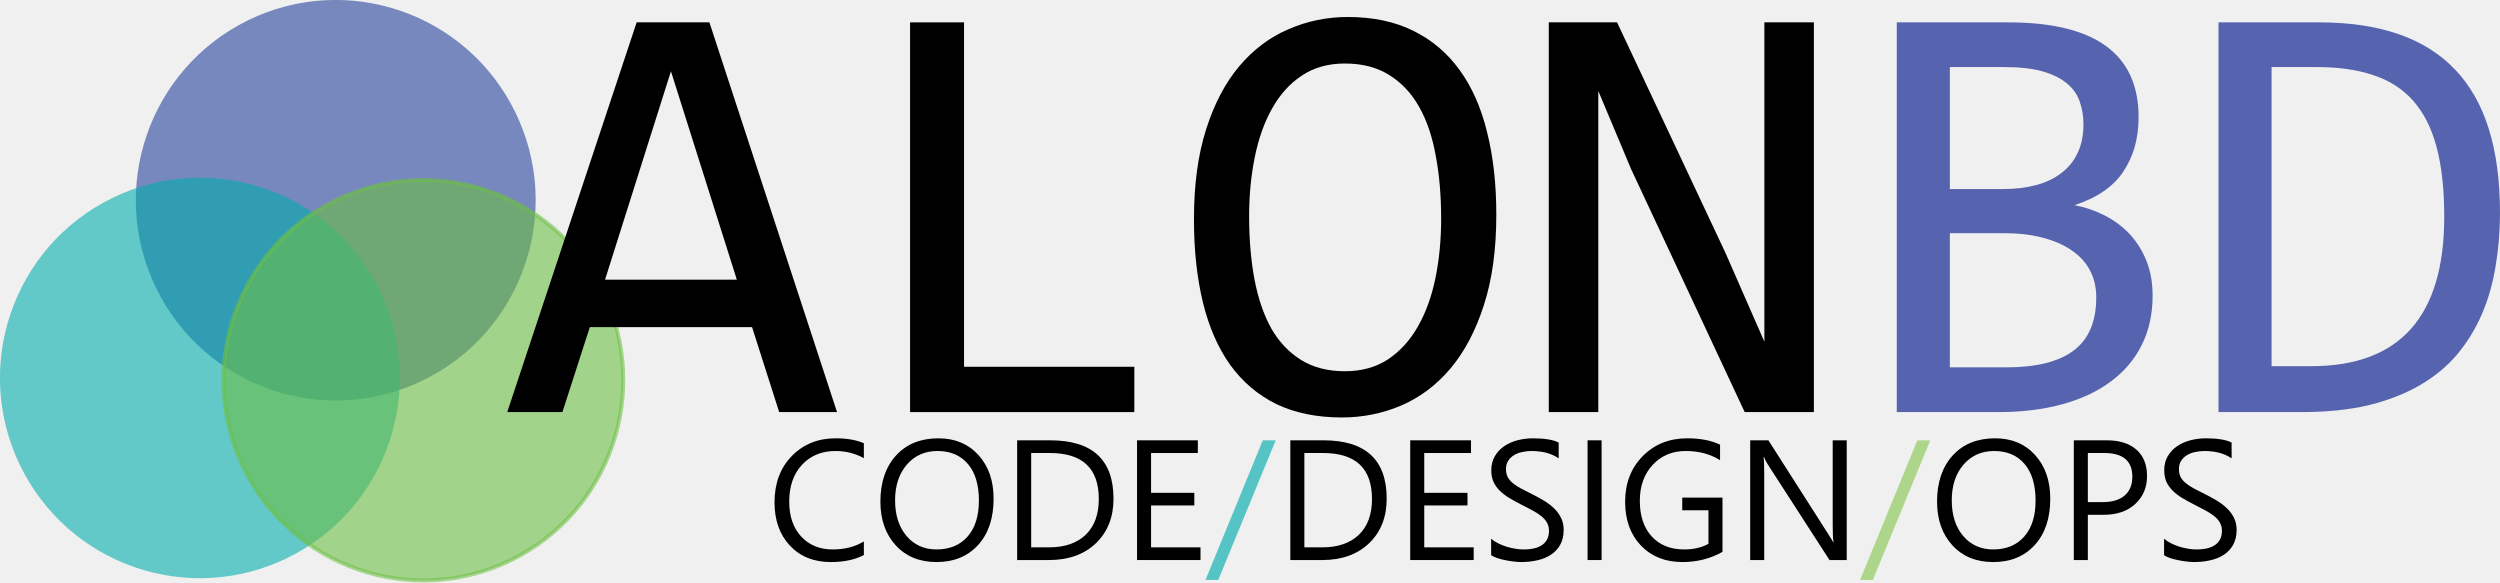
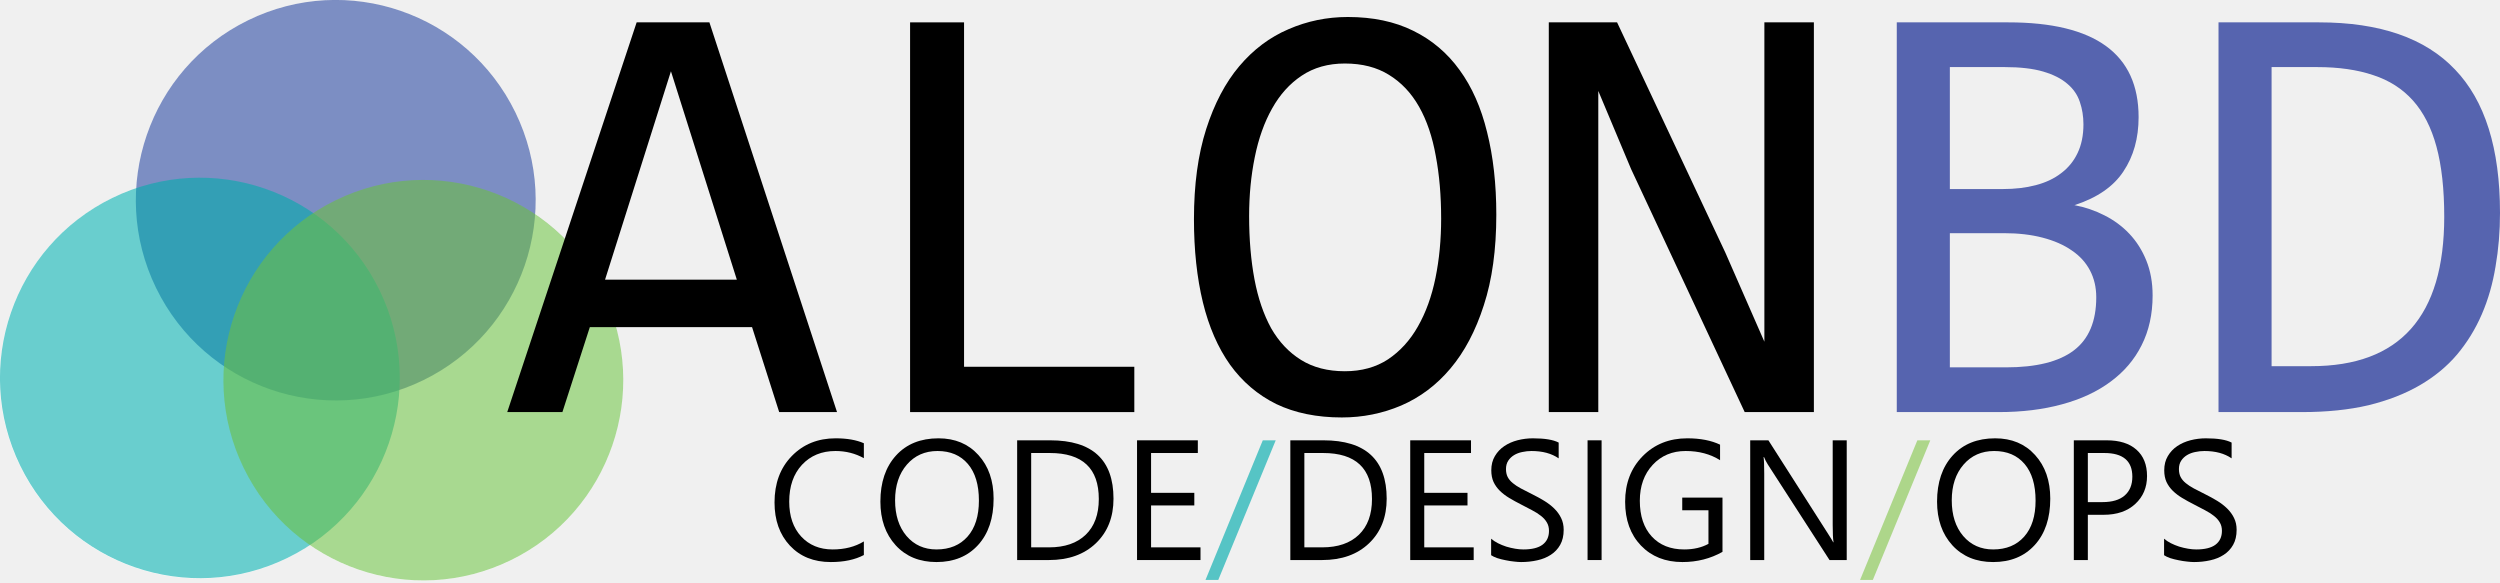
- <svg xmlns="http://www.w3.org/2000/svg" version="1.1" id="svg2" viewBox="0 0 1279.312 298.047" height="298.047" width="1279.312">
-   <defs id="defs4" />
+ <svg viewBox="0 0 1279.312 298.047">
  <g transform="translate(-513.3875,-515.7708)" id="layer1">
-     <circle r="0" cy="652.361" cx="550" id="path4136-4-4" style="fill:#64b5f6;fill-opacity:1;stroke:none;stroke-width:70;stroke-miterlimit:4;stroke-dasharray:none;stroke-opacity:1" />
-     <text id="text4390" y="566.647" x="468.571" style="font-style:normal;font-weight:normal;font-size:312.5px;line-height:125%;font-family:sans-serif;letter-spacing:0px;word-spacing:0px;fill:#000000;fill-opacity:1;stroke:none;stroke-width:1px;stroke-linecap:butt;stroke-linejoin:miter;stroke-opacity:1" xml:space="preserve">
-       <tspan y="566.647" x="468.571" id="tspan4392" />
-     </text>
-     <g id="text4398" style="font-style:normal;font-weight:normal;font-size:312.5px;line-height:125%;font-family:sans-serif;letter-spacing:0px;word-spacing:0px;fill:#000000;fill-opacity:1;stroke:none;stroke-width:1px;stroke-linecap:butt;stroke-linejoin:miter;stroke-opacity:1">
-       <path id="path4576" style="font-style:normal;font-variant:normal;font-weight:normal;font-stretch:normal;font-size:87.5px;font-family:'Segoe UI Historic';-inkscape-font-specification:'Segoe UI Historic'" d="m 955.446,799.797 q -6.793,3.589 -16.919,3.589 -13.074,0 -20.935,-8.417 -7.861,-8.417 -7.861,-22.089 0,-14.697 8.844,-23.755 8.844,-9.058 22.43,-9.058 8.716,0 14.441,2.521 l 0,7.648 q -6.58,-3.674 -14.526,-3.674 -10.553,0 -17.133,7.05 -6.537,7.05 -6.537,18.842 0,11.194 6.11,17.859 6.152,6.622 16.107,6.622 9.229,0 15.979,-4.102 l 0,6.964 z" />
-       <path id="path4578" style="font-style:normal;font-variant:normal;font-weight:normal;font-stretch:normal;font-size:87.5px;font-family:'Segoe UI Historic';-inkscape-font-specification:'Segoe UI Historic'" d="m 992.616,803.386 q -13.031,0 -20.892,-8.588 -7.819,-8.588 -7.819,-22.345 0,-14.783 7.989,-23.584 7.989,-8.801 21.747,-8.801 12.689,0 20.422,8.545 7.776,8.545 7.776,22.345 0,14.996 -7.947,23.712 -7.947,8.716 -21.277,8.716 z m 0.513,-56.824 q -9.656,0 -15.68,6.964 -6.024,6.964 -6.024,18.286 0,11.322 5.853,18.243 5.896,6.879 15.338,6.879 10.083,0 15.894,-6.58 5.811,-6.58 5.811,-18.414 0,-12.134 -5.64,-18.756 -5.64,-6.622 -15.552,-6.622 z" />
-       <path id="path4580" style="font-style:normal;font-variant:normal;font-weight:normal;font-stretch:normal;font-size:87.5px;font-family:'Segoe UI Historic';-inkscape-font-specification:'Segoe UI Historic'" d="m 1033.888,802.361 0,-61.267 16.919,0 q 32.385,0 32.385,29.864 0,14.185 -9.015,22.815 -8.972,8.588 -24.054,8.588 l -16.235,0 z m 7.178,-54.773 0,48.279 9.143,0 q 12.048,0 18.756,-6.451 6.708,-6.451 6.708,-18.286 0,-23.541 -25.037,-23.541 l -9.57,0 z" />
-       <path id="path4582" style="font-style:normal;font-variant:normal;font-weight:normal;font-stretch:normal;font-size:87.5px;font-family:'Segoe UI Historic';-inkscape-font-specification:'Segoe UI Historic'" d="m 1127.711,802.361 -32.471,0 0,-61.267 31.104,0 0,6.494 -23.926,0 0,20.38 22.131,0 0,6.451 -22.131,0 0,21.448 25.293,0 0,6.494 z" />
-       <path id="path4584" style="fill:#56c4c5;fill-opacity:1" d="m 1166.206,741.094 -29.395,71.436 -6.537,0 29.309,-71.436 6.622,0 z" />
-       <path id="path4586" style="font-style:normal;font-variant:normal;font-weight:normal;font-stretch:normal;font-size:87.5px;font-family:'Segoe UI Historic';-inkscape-font-specification:'Segoe UI Historic'" d="m 1173.683,802.361 0,-61.267 16.919,0 q 32.385,0 32.385,29.864 0,14.185 -9.015,22.815 -8.972,8.588 -24.054,8.588 l -16.235,0 z m 7.178,-54.773 0,48.279 9.143,0 q 12.048,0 18.756,-6.451 6.708,-6.451 6.708,-18.286 0,-23.541 -25.037,-23.541 l -9.57,0 z" />
-       <path id="path4588" style="font-style:normal;font-variant:normal;font-weight:normal;font-stretch:normal;font-size:87.5px;font-family:'Segoe UI Historic';-inkscape-font-specification:'Segoe UI Historic'" d="m 1267.506,802.361 -32.471,0 0,-61.267 31.104,0 0,6.494 -23.926,0 0,20.38 22.131,0 0,6.451 -22.131,0 0,21.448 25.293,0 0,6.494 z" />
-       <path id="path4590" style="font-style:normal;font-variant:normal;font-weight:normal;font-stretch:normal;font-size:87.5px;font-family:'Segoe UI Historic';-inkscape-font-specification:'Segoe UI Historic'" d="m 1276.436,799.883 0,-8.459 q 1.453,1.282 3.461,2.307 2.051,1.025 4.272,1.752 2.264,0.684 4.529,1.068 2.264,0.385 4.187,0.385 6.622,0 9.869,-2.435 3.29,-2.478 3.29,-7.092 0,-2.478 -1.111,-4.315 -1.068,-1.837 -2.991,-3.333 -1.923,-1.538 -4.572,-2.905 -2.606,-1.41 -5.64,-2.948 -3.204,-1.624 -5.981,-3.29 -2.777,-1.666 -4.828,-3.674 -2.051,-2.008 -3.247,-4.529 -1.154,-2.563 -1.154,-5.981 0,-4.187 1.837,-7.263 1.837,-3.119 4.828,-5.127 2.991,-2.008 6.793,-2.991 3.845,-0.983 7.819,-0.983 9.058,0 13.202,2.179 l 0,8.075 q -5.426,-3.76 -13.928,-3.76 -2.35,0 -4.7,0.513 -2.35,0.47 -4.187,1.581 -1.837,1.111 -2.991,2.863 -1.153,1.752 -1.153,4.272 0,2.35 0.854,4.059 0.897,1.709 2.606,3.119 1.709,1.41 4.144,2.734 2.478,1.324 5.682,2.905 3.29,1.624 6.238,3.418 2.948,1.794 5.17,3.973 2.222,2.179 3.503,4.828 1.325,2.649 1.325,6.067 0,4.529 -1.794,7.69 -1.752,3.119 -4.785,5.084 -2.991,1.965 -6.921,2.82 -3.931,0.897 -8.289,0.897 -1.453,0 -3.589,-0.256 -2.136,-0.214 -4.358,-0.684 -2.222,-0.427 -4.23,-1.068 -1.965,-0.684 -3.162,-1.495 z" />
-       <path id="path4592" style="font-style:normal;font-variant:normal;font-weight:normal;font-stretch:normal;font-size:87.5px;font-family:'Segoe UI Historic';-inkscape-font-specification:'Segoe UI Historic'" d="m 1332.96,802.361 -7.178,0 0,-61.267 7.178,0 0,61.267 z" />
-       <path id="path4594" style="font-style:normal;font-variant:normal;font-weight:normal;font-stretch:normal;font-size:87.5px;font-family:'Segoe UI Historic';-inkscape-font-specification:'Segoe UI Historic'" d="m 1394.825,798.174 q -9.229,5.212 -20.508,5.212 -13.117,0 -21.234,-8.459 -8.075,-8.459 -8.075,-22.388 0,-14.227 8.972,-23.328 9.015,-9.143 22.815,-9.143 9.998,0 16.791,3.247 l 0,7.947 q -7.434,-4.7 -17.603,-4.7 -10.297,0 -16.876,7.092 -6.58,7.092 -6.58,18.372 0,11.621 6.11,18.286 6.11,6.622 16.577,6.622 7.178,0 12.433,-2.863 l 0,-17.175 -13.415,0 0,-6.494 20.593,0 0,27.771 z" />
-       <path id="path4596" style="font-style:normal;font-variant:normal;font-weight:normal;font-stretch:normal;font-size:87.5px;font-family:'Segoe UI Historic';-inkscape-font-specification:'Segoe UI Historic'" d="m 1458.4,802.361 -8.801,0 -31.531,-48.834 q -1.196,-1.837 -1.965,-3.845 l -0.256,0 q 0.342,1.965 0.342,8.417 l 0,44.263 -7.178,0 0,-61.267 9.314,0 30.676,48.065 q 1.923,2.991 2.478,4.102 l 0.171,0 q -0.427,-2.649 -0.427,-9.015 l 0,-43.152 7.178,0 0,61.267 z" />
-       <path id="path4598" style="fill:#add68a;fill-opacity:1" d="m 1501.167,741.094 -29.395,71.436 -6.537,0 29.309,-71.436 6.622,0 z" />
-       <path id="path4600" style="font-style:normal;font-variant:normal;font-weight:normal;font-stretch:normal;font-size:87.5px;font-family:'Segoe UI Historic';-inkscape-font-specification:'Segoe UI Historic'" d="m 1533.339,803.386 q -13.031,0 -20.892,-8.588 -7.819,-8.588 -7.819,-22.345 0,-14.783 7.989,-23.584 7.989,-8.801 21.747,-8.801 12.689,0 20.422,8.545 7.776,8.545 7.776,22.345 0,14.996 -7.947,23.712 -7.947,8.716 -21.277,8.716 z m 0.513,-56.824 q -9.656,0 -15.68,6.964 -6.024,6.964 -6.024,18.286 0,11.322 5.853,18.243 5.896,6.879 15.338,6.879 10.083,0 15.894,-6.58 5.811,-6.58 5.811,-18.414 0,-12.134 -5.64,-18.756 -5.64,-6.622 -15.552,-6.622 z" />
-       <path id="path4602" style="font-style:normal;font-variant:normal;font-weight:normal;font-stretch:normal;font-size:87.5px;font-family:'Segoe UI Historic';-inkscape-font-specification:'Segoe UI Historic'" d="m 1581.788,779.204 0,23.157 -7.178,0 0,-61.267 16.834,0 q 9.827,0 15.21,4.785 5.426,4.785 5.426,13.501 0,8.716 -6.024,14.27 -5.981,5.554 -16.193,5.554 l -8.075,0 z m 0,-31.616 0,25.122 7.52,0 q 7.434,0 11.322,-3.375 3.931,-3.418 3.931,-9.613 0,-12.134 -14.355,-12.134 l -8.417,0 z" />
-       <path id="path4604" style="font-style:normal;font-variant:normal;font-weight:normal;font-stretch:normal;font-size:87.5px;font-family:'Segoe UI Historic';-inkscape-font-specification:'Segoe UI Historic'" d="m 1620.796,799.883 0,-8.459 q 1.453,1.282 3.461,2.307 2.051,1.025 4.272,1.752 2.264,0.684 4.529,1.068 2.264,0.385 4.187,0.385 6.622,0 9.869,-2.435 3.29,-2.478 3.29,-7.092 0,-2.478 -1.111,-4.315 -1.068,-1.837 -2.991,-3.333 -1.923,-1.538 -4.572,-2.905 -2.606,-1.41 -5.64,-2.948 -3.204,-1.624 -5.981,-3.29 -2.777,-1.666 -4.828,-3.674 -2.051,-2.008 -3.247,-4.529 -1.154,-2.563 -1.154,-5.981 0,-4.187 1.837,-7.263 1.837,-3.119 4.828,-5.127 2.991,-2.008 6.793,-2.991 3.845,-0.983 7.819,-0.983 9.058,0 13.202,2.179 l 0,8.075 q -5.426,-3.76 -13.928,-3.76 -2.35,0 -4.7,0.513 -2.35,0.47 -4.187,1.581 -1.837,1.111 -2.991,2.863 -1.153,1.752 -1.153,4.272 0,2.35 0.855,4.059 0.897,1.709 2.606,3.119 1.709,1.41 4.144,2.734 2.478,1.324 5.682,2.905 3.29,1.624 6.238,3.418 2.948,1.794 5.17,3.973 2.222,2.179 3.503,4.828 1.325,2.649 1.325,6.067 0,4.529 -1.794,7.69 -1.752,3.119 -4.785,5.084 -2.991,1.965 -6.921,2.82 -3.931,0.897 -8.289,0.897 -1.453,0 -3.589,-0.256 -2.136,-0.214 -4.358,-0.684 -2.222,-0.427 -4.23,-1.068 -1.965,-0.684 -3.162,-1.495 z" />
+     <path id="path4136-4-9-7-7-6" d="m 689.834,515.987 a 102.283,102.456 0 0 0 -49.564,10.254 102.283,102.456 0 0 0 -57.219,86.014 102.283,102.456 0 0 0 -12.307,4.934 102.283,102.456 0 0 0 -47.111,136.994 102.283,102.456 0 0 0 136.762,47.191 102.283,102.456 0 0 0 11.506,-6.723 102.283,102.456 0.001 0 0 102.846,7.867 102.283,102.456 0.001 0 0 47.111,-136.994 102.283,102.456 0.001 0 0 -34.832,-39.943 102.283,102.456 0 0 0 -9.994,-52.148 102.283,102.456 0 0 0 -87.197,-57.445 z" style="fill:#ffffff;fill-opacity:1;stroke:none;stroke-width:70;stroke-miterlimit:4;stroke-dasharray:none;stroke-opacity:1" />
+     <g class="text">
+       <path d="m 955.446,799.797 q -6.793,3.589 -16.919,3.589 -13.074,0 -20.935,-8.417 -7.861,-8.417 -7.861,-22.089 0,-14.697 8.844,-23.755 8.844,-9.058 22.43,-9.058 8.716,0 14.441,2.521 l 0,7.648 q -6.58,-3.674 -14.526,-3.674 -10.553,0 -17.133,7.05 -6.537,7.05 -6.537,18.842 0,11.194 6.11,17.859 6.152,6.622 16.107,6.622 9.229,0 15.979,-4.102 l 0,6.964 z" />
+       <path d="m 992.616,803.386 q -13.031,0 -20.892,-8.588 -7.819,-8.588 -7.819,-22.345 0,-14.783 7.989,-23.584 7.989,-8.801 21.747,-8.801 12.689,0 20.422,8.545 7.776,8.545 7.776,22.345 0,14.996 -7.947,23.712 -7.947,8.716 -21.277,8.716 z m 0.513,-56.824 q -9.656,0 -15.68,6.964 -6.024,6.964 -6.024,18.286 0,11.322 5.853,18.243 5.896,6.879 15.338,6.879 10.083,0 15.894,-6.58 5.811,-6.58 5.811,-18.414 0,-12.134 -5.64,-18.756 -5.64,-6.622 -15.552,-6.622 z" />
+       <path d="m 1033.888,802.361 0,-61.267 16.919,0 q 32.385,0 32.385,29.864 0,14.185 -9.015,22.815 -8.972,8.588 -24.054,8.588 l -16.235,0 z m 7.178,-54.773 0,48.279 9.143,0 q 12.048,0 18.756,-6.451 6.708,-6.451 6.708,-18.286 0,-23.541 -25.037,-23.541 l -9.57,0 z" />
+       <path d="m 1127.711,802.361 -32.471,0 0,-61.267 31.104,0 0,6.494 -23.926,0 0,20.38 22.131,0 0,6.451 -22.131,0 0,21.448 25.293,0 0,6.494 z" />
+       <path style="fill:#56c4c5;fill-opacity:1" d="m 1166.206,741.094 -29.395,71.436 -6.537,0 29.309,-71.436 6.622,0 z" />
+       <path d="m 1173.683,802.361 0,-61.267 16.919,0 q 32.385,0 32.385,29.864 0,14.185 -9.015,22.815 -8.972,8.588 -24.054,8.588 l -16.235,0 z m 7.178,-54.773 0,48.279 9.143,0 q 12.048,0 18.756,-6.451 6.708,-6.451 6.708,-18.286 0,-23.541 -25.037,-23.541 l -9.57,0 z" />
+       <path d="m 1267.506,802.361 -32.471,0 0,-61.267 31.104,0 0,6.494 -23.926,0 0,20.38 22.131,0 0,6.451 -22.131,0 0,21.448 25.293,0 0,6.494 z" />
+       <path d="m 1276.436,799.883 0,-8.459 q 1.453,1.282 3.461,2.307 2.051,1.025 4.272,1.752 2.264,0.684 4.529,1.068 2.264,0.385 4.187,0.385 6.622,0 9.869,-2.435 3.29,-2.478 3.29,-7.092 0,-2.478 -1.111,-4.315 -1.068,-1.837 -2.991,-3.333 -1.923,-1.538 -4.572,-2.905 -2.606,-1.41 -5.64,-2.948 -3.204,-1.624 -5.981,-3.29 -2.777,-1.666 -4.828,-3.674 -2.051,-2.008 -3.247,-4.529 -1.154,-2.563 -1.154,-5.981 0,-4.187 1.837,-7.263 1.837,-3.119 4.828,-5.127 2.991,-2.008 6.793,-2.991 3.845,-0.983 7.819,-0.983 9.058,0 13.202,2.179 l 0,8.075 q -5.426,-3.76 -13.928,-3.76 -2.35,0 -4.7,0.513 -2.35,0.47 -4.187,1.581 -1.837,1.111 -2.991,2.863 -1.153,1.752 -1.153,4.272 0,2.35 0.854,4.059 0.897,1.709 2.606,3.119 1.709,1.41 4.144,2.734 2.478,1.324 5.682,2.905 3.29,1.624 6.238,3.418 2.948,1.794 5.17,3.973 2.222,2.179 3.503,4.828 1.325,2.649 1.325,6.067 0,4.529 -1.794,7.69 -1.752,3.119 -4.785,5.084 -2.991,1.965 -6.921,2.82 -3.931,0.897 -8.289,0.897 -1.453,0 -3.589,-0.256 -2.136,-0.214 -4.358,-0.684 -2.222,-0.427 -4.23,-1.068 -1.965,-0.684 -3.162,-1.495 z" />
+       <path d="m 1332.96,802.361 -7.178,0 0,-61.267 7.178,0 0,61.267 z" />
+       <path d="m 1394.825,798.174 q -9.229,5.212 -20.508,5.212 -13.117,0 -21.234,-8.459 -8.075,-8.459 -8.075,-22.388 0,-14.227 8.972,-23.328 9.015,-9.143 22.815,-9.143 9.998,0 16.791,3.247 l 0,7.947 q -7.434,-4.7 -17.603,-4.7 -10.297,0 -16.876,7.092 -6.58,7.092 -6.58,18.372 0,11.621 6.11,18.286 6.11,6.622 16.577,6.622 7.178,0 12.433,-2.863 l 0,-17.175 -13.415,0 0,-6.494 20.593,0 0,27.771 z" />
+       <path d="m 1458.4,802.361 -8.801,0 -31.531,-48.834 q -1.196,-1.837 -1.965,-3.845 l -0.256,0 q 0.342,1.965 0.342,8.417 l 0,44.263 -7.178,0 0,-61.267 9.314,0 30.676,48.065 q 1.923,2.991 2.478,4.102 l 0.171,0 q -0.427,-2.649 -0.427,-9.015 l 0,-43.152 7.178,0 0,61.267 z" />
+       <path style="fill:#add68a;fill-opacity:1" d="m 1501.167,741.094 -29.395,71.436 -6.537,0 29.309,-71.436 6.622,0 z" />
+       <path d="m 1533.339,803.386 q -13.031,0 -20.892,-8.588 -7.819,-8.588 -7.819,-22.345 0,-14.783 7.989,-23.584 7.989,-8.801 21.747,-8.801 12.689,0 20.422,8.545 7.776,8.545 7.776,22.345 0,14.996 -7.947,23.712 -7.947,8.716 -21.277,8.716 z m 0.513,-56.824 q -9.656,0 -15.68,6.964 -6.024,6.964 -6.024,18.286 0,11.322 5.853,18.243 5.896,6.879 15.338,6.879 10.083,0 15.894,-6.58 5.811,-6.58 5.811,-18.414 0,-12.134 -5.64,-18.756 -5.64,-6.622 -15.552,-6.622 z" />
+       <path d="m 1581.788,779.204 0,23.157 -7.178,0 0,-61.267 16.834,0 q 9.827,0 15.21,4.785 5.426,4.785 5.426,13.501 0,8.716 -6.024,14.27 -5.981,5.554 -16.193,5.554 l -8.075,0 z m 0,-31.616 0,25.122 7.52,0 q 7.434,0 11.322,-3.375 3.931,-3.418 3.931,-9.613 0,-12.134 -14.355,-12.134 l -8.417,0 z" />
+       <path d="m 1620.796,799.883 0,-8.459 q 1.453,1.282 3.461,2.307 2.051,1.025 4.272,1.752 2.264,0.684 4.529,1.068 2.264,0.385 4.187,0.385 6.622,0 9.869,-2.435 3.29,-2.478 3.29,-7.092 0,-2.478 -1.111,-4.315 -1.068,-1.837 -2.991,-3.333 -1.923,-1.538 -4.572,-2.905 -2.606,-1.41 -5.64,-2.948 -3.204,-1.624 -5.981,-3.29 -2.777,-1.666 -4.828,-3.674 -2.051,-2.008 -3.247,-4.529 -1.154,-2.563 -1.154,-5.981 0,-4.187 1.837,-7.263 1.837,-3.119 4.828,-5.127 2.991,-2.008 6.793,-2.991 3.845,-0.983 7.819,-0.983 9.058,0 13.202,2.179 l 0,8.075 q -5.426,-3.76 -13.928,-3.76 -2.35,0 -4.7,0.513 -2.35,0.47 -4.187,1.581 -1.837,1.111 -2.991,2.863 -1.153,1.752 -1.153,4.272 0,2.35 0.855,4.059 0.897,1.709 2.606,3.119 1.709,1.41 4.144,2.734 2.478,1.324 5.682,2.905 3.29,1.624 6.238,3.418 2.948,1.794 5.17,3.973 2.222,2.179 3.503,4.828 1.325,2.649 1.325,6.067 0,4.529 -1.794,7.69 -1.752,3.119 -4.785,5.084 -2.991,1.965 -6.921,2.82 -3.931,0.897 -8.289,0.897 -1.453,0 -3.589,-0.256 -2.136,-0.214 -4.358,-0.684 -2.222,-0.427 -4.23,-1.068 -1.965,-0.684 -3.162,-1.495 z" />
    </g>
-     <ellipse ry="102.316" rx="102.423" transform="matrix(0.4376545,0.8991432,-0.8985611,0.4388484,0,0)" cy="-345.519" cx="856.212" id="path4136-4-9-7-7" style="fill:#21409a;fill-opacity:0.588;stroke:none;stroke-width:70;stroke-miterlimit:4;stroke-dasharray:none;stroke-opacity:1" />
-     <ellipse ry="102.316" rx="102.422" transform="matrix(0.4376545,0.8991432,-0.8985611,0.4388484,0,0)" cy="-243.203" cx="907.423" id="path4136-4-46-8-1-7" style="fill:#00acac;fill-opacity:0.588;stroke:none;stroke-width:70;stroke-miterlimit:4;stroke-dasharray:none;stroke-opacity:1" />
-     <ellipse ry="102.316" rx="102.423" transform="matrix(0.4376545,0.8991432,-0.8985611,0.4388484,0,0)" cy="-345.519" cx="958.634" id="path4136-7-9-8" style="fill:#6cbf43;fill-opacity:0.588;stroke:#6cbf43;stroke-width:2.047;stroke-miterlimit:4;stroke-dasharray:none;stroke-opacity:0.565" />
-     <g id="text4394" style="font-style:normal;font-weight:normal;font-size:312.5px;line-height:125%;font-family:sans-serif;letter-spacing:0px;word-spacing:0px;fill:#000000;fill-opacity:1;stroke:none;stroke-width:1px;stroke-linecap:butt;stroke-linejoin:miter;stroke-opacity:1">
-       <path id="path4607" style="font-style:normal;font-variant:normal;font-weight:normal;font-stretch:normal;font-size:312.5px;font-family:Consolas;-inkscape-font-specification:Consolas" d="m 941.717,726.647 -29.602,0 -13.886,-43.488 -83.008,0 -14.038,43.488 -28.229,0 66.223,-199.432 37.231,0 65.308,199.432 z m -51.27,-67.749 -33.722,-106.659 -33.722,106.659 67.444,0 z" />
-       <path id="path4609" style="font-style:normal;font-variant:normal;font-weight:normal;font-stretch:normal;font-size:312.5px;font-family:Consolas;-inkscape-font-specification:Consolas" d="m 1093.847,726.647 -114.746,0 0,-199.432 27.618,0 0,176.239 87.128,0 0,23.193 z" />
-       <path id="path4611" style="font-style:normal;font-variant:normal;font-weight:normal;font-stretch:normal;font-size:312.5px;font-family:Consolas;-inkscape-font-specification:Consolas" d="m 1279.088,625.633 q 0,26.855 -6.409,46.387 -6.256,19.531 -17.09,32.349 -10.681,12.665 -25.177,18.921 -14.343,6.104 -30.365,6.104 -19.226,0 -33.569,-6.866 -14.191,-7.019 -23.651,-20.142 -9.308,-13.123 -13.886,-31.891 -4.578,-18.921 -4.578,-42.572 0,-26.55 6.256,-46.082 6.256,-19.531 16.937,-32.196 10.834,-12.817 25.177,-18.921 14.343,-6.256 30.365,-6.256 19.226,0 33.417,7.019 14.343,7.019 23.804,20.142 9.46,12.97 14.038,31.738 4.73,18.768 4.73,42.267 z m -28.229,1.984 q 0,-17.548 -2.747,-32.043 -2.594,-14.648 -8.545,-25.177 -5.951,-10.529 -15.411,-16.327 -9.308,-5.798 -22.583,-5.798 -12.817,0 -22.125,6.256 -9.155,6.104 -15.106,16.785 -5.951,10.529 -8.85,24.872 -2.899,14.191 -2.899,30.212 0,17.7 2.747,32.349 2.747,14.496 8.545,25.024 5.951,10.376 15.259,16.174 9.308,5.798 22.43,5.798 12.817,0 22.125,-6.104 9.308,-6.256 15.259,-16.785 6.104,-10.681 9.003,-24.872 2.899,-14.191 2.899,-30.365 z" />
-       <path id="path4613" style="font-style:normal;font-variant:normal;font-weight:normal;font-stretch:normal;font-size:312.5px;font-family:Consolas;-inkscape-font-specification:Consolas" d="m 1441.594,726.647 -35.4,0 -58.136,-124.359 -16.785,-39.978 0,100.555 0,63.782 -25.33,0 0,-199.432 34.943,0 55.389,117.798 19.989,45.624 0,-106.812 0,-56.61 25.33,0 0,199.432 z" />
-       <path id="path4615" style="fill:#5664af;fill-opacity:1" d="m 1614.934,666.985 q 0,14.343 -5.646,25.482 -5.493,10.986 -15.869,18.616 -10.223,7.629 -24.872,11.597 -14.496,3.967 -32.349,3.967 l -52.185,0 0,-199.432 57.068,0 q 66.681,0 66.681,48.523 0,16.174 -7.782,27.771 -7.629,11.597 -25.024,17.242 8.087,1.526 15.259,5.188 7.324,3.662 12.817,9.46 5.493,5.798 8.697,13.733 3.204,7.935 3.204,17.853 z m -35.4,-87.585 q 0,-6.104 -1.831,-11.444 -1.831,-5.493 -6.409,-9.308 -4.578,-3.967 -12.36,-6.256 -7.782,-2.289 -19.684,-2.289 l -28.076,0 0,62.408 27.161,0 q 9.308,0 16.785,-1.984 7.629,-1.984 12.97,-6.104 5.493,-4.12 8.392,-10.223 3.052,-6.256 3.052,-14.801 z m 6.561,88.501 q 0,-7.629 -3.204,-13.733 -3.204,-6.104 -9.308,-10.223 -6.104,-4.272 -14.954,-6.561 -8.697,-2.289 -19.684,-2.289 l -27.771,0 0,68.665 28.686,0 q 23.346,0 34.79,-8.697 11.444,-8.698 11.444,-27.161 z" />
-       <path id="path4617" style="fill:#5664af;fill-opacity:1" d="m 1792.699,624.718 q 0,14.343 -2.289,27.466 -2.136,13.123 -7.019,24.414 -4.883,11.291 -12.665,20.599 -7.782,9.155 -19.073,15.717 -11.291,6.561 -26.245,10.223 -14.954,3.51 -34.027,3.51 l -42.725,0 0,-199.432 51.422,0 q 46.692,0 69.58,24.109 23.041,23.956 23.041,73.395 z m -28.534,1.984 q 0,-21.21 -3.967,-35.858 -3.967,-14.648 -12.055,-23.651 -8.087,-9.003 -20.294,-12.97 -12.207,-4.12 -28.687,-4.12 l -23.346,0 0,153.046 20.294,0 q 68.054,0 68.054,-76.447 z" />
+     <ellipse ry="102.316" rx="102.423" transform="matrix(0.4376545,0.8991432,-0.8985611,0.4388484,0,0)" cy="-345.519" cx="856.212" style="fill:#21409a;fill-opacity:0.588;stroke:none;stroke-width:70;stroke-miterlimit:4;stroke-dasharray:none;stroke-opacity:1" />
+     <ellipse ry="102.316" rx="102.422" transform="matrix(0.4376545,0.8991432,-0.8985611,0.4388484,0,0)" cy="-243.203" cx="907.423" style="fill:#00acac;fill-opacity:0.588;stroke:none;stroke-width:70;stroke-miterlimit:4;stroke-dasharray:none;stroke-opacity:1" />
+     <ellipse ry="102.316" rx="102.423" transform="matrix(0.4376545,0.8991432,-0.8985611,0.4388484,0,0)" cy="-345.519" cx="958.634" style="fill:#6cbf43;fill-opacity:0.588;stroke:none;stroke-width:2.047;stroke-miterlimit:4;stroke-dasharray:none;stroke-opacity:0.565" />
+     <g class="text">
+       <path d="m 941.717,726.647 -29.602,0 -13.886,-43.488 -83.008,0 -14.038,43.488 -28.229,0 66.223,-199.432 37.231,0 65.308,199.432 z m -51.27,-67.749 -33.722,-106.659 -33.722,106.659 67.444,0 z" />
+       <path d="m 1093.847,726.647 -114.746,0 0,-199.432 27.618,0 0,176.239 87.128,0 0,23.193 z" />
+       <path d="m 1279.088,625.633 q 0,26.855 -6.409,46.387 -6.256,19.531 -17.09,32.349 -10.681,12.665 -25.177,18.921 -14.343,6.104 -30.365,6.104 -19.226,0 -33.569,-6.866 -14.191,-7.019 -23.651,-20.142 -9.308,-13.123 -13.886,-31.891 -4.578,-18.921 -4.578,-42.572 0,-26.55 6.256,-46.082 6.256,-19.531 16.937,-32.196 10.834,-12.817 25.177,-18.921 14.343,-6.256 30.365,-6.256 19.226,0 33.417,7.019 14.343,7.019 23.804,20.142 9.46,12.97 14.038,31.738 4.73,18.768 4.73,42.267 z m -28.229,1.984 q 0,-17.548 -2.747,-32.043 -2.594,-14.648 -8.545,-25.177 -5.951,-10.529 -15.411,-16.327 -9.308,-5.798 -22.583,-5.798 -12.817,0 -22.125,6.256 -9.155,6.104 -15.106,16.785 -5.951,10.529 -8.85,24.872 -2.899,14.191 -2.899,30.212 0,17.7 2.747,32.349 2.747,14.496 8.545,25.024 5.951,10.376 15.259,16.174 9.308,5.798 22.43,5.798 12.817,0 22.125,-6.104 9.308,-6.256 15.259,-16.785 6.104,-10.681 9.003,-24.872 2.899,-14.191 2.899,-30.365 z" />
+       <path d="m 1441.594,726.647 -35.4,0 -58.136,-124.359 -16.785,-39.978 0,100.555 0,63.782 -25.33,0 0,-199.432 34.943,0 55.389,117.798 19.989,45.624 0,-106.812 0,-56.61 25.33,0 0,199.432 z" />
+       <path style="fill:#5664af;fill-opacity:1" d="m 1614.934,666.985 q 0,14.343 -5.646,25.482 -5.493,10.986 -15.869,18.616 -10.223,7.629 -24.872,11.597 -14.496,3.967 -32.349,3.967 l -52.185,0 0,-199.432 57.068,0 q 66.681,0 66.681,48.523 0,16.174 -7.782,27.771 -7.629,11.597 -25.024,17.242 8.087,1.526 15.259,5.188 7.324,3.662 12.817,9.46 5.493,5.798 8.697,13.733 3.204,7.935 3.204,17.853 z m -35.4,-87.585 q 0,-6.104 -1.831,-11.444 -1.831,-5.493 -6.409,-9.308 -4.578,-3.967 -12.36,-6.256 -7.782,-2.289 -19.684,-2.289 l -28.076,0 0,62.408 27.161,0 q 9.308,0 16.785,-1.984 7.629,-1.984 12.97,-6.104 5.493,-4.12 8.392,-10.223 3.052,-6.256 3.052,-14.801 z m 6.561,88.501 q 0,-7.629 -3.204,-13.733 -3.204,-6.104 -9.308,-10.223 -6.104,-4.272 -14.954,-6.561 -8.697,-2.289 -19.684,-2.289 l -27.771,0 0,68.665 28.686,0 q 23.346,0 34.79,-8.697 11.444,-8.698 11.444,-27.161 z" />
+       <path style="fill:#5664af;fill-opacity:1" d="m 1792.699,624.718 q 0,14.343 -2.289,27.466 -2.136,13.123 -7.019,24.414 -4.883,11.291 -12.665,20.599 -7.782,9.155 -19.073,15.717 -11.291,6.561 -26.245,10.223 -14.954,3.51 -34.027,3.51 l -42.725,0 0,-199.432 51.422,0 q 46.692,0 69.58,24.109 23.041,23.956 23.041,73.395 z m -28.534,1.984 q 0,-21.21 -3.967,-35.858 -3.967,-14.648 -12.055,-23.651 -8.087,-9.003 -20.294,-12.97 -12.207,-4.12 -28.687,-4.12 l -23.346,0 0,153.046 20.294,0 q 68.054,0 68.054,-76.447 z" />
    </g>
  </g>
</svg>
